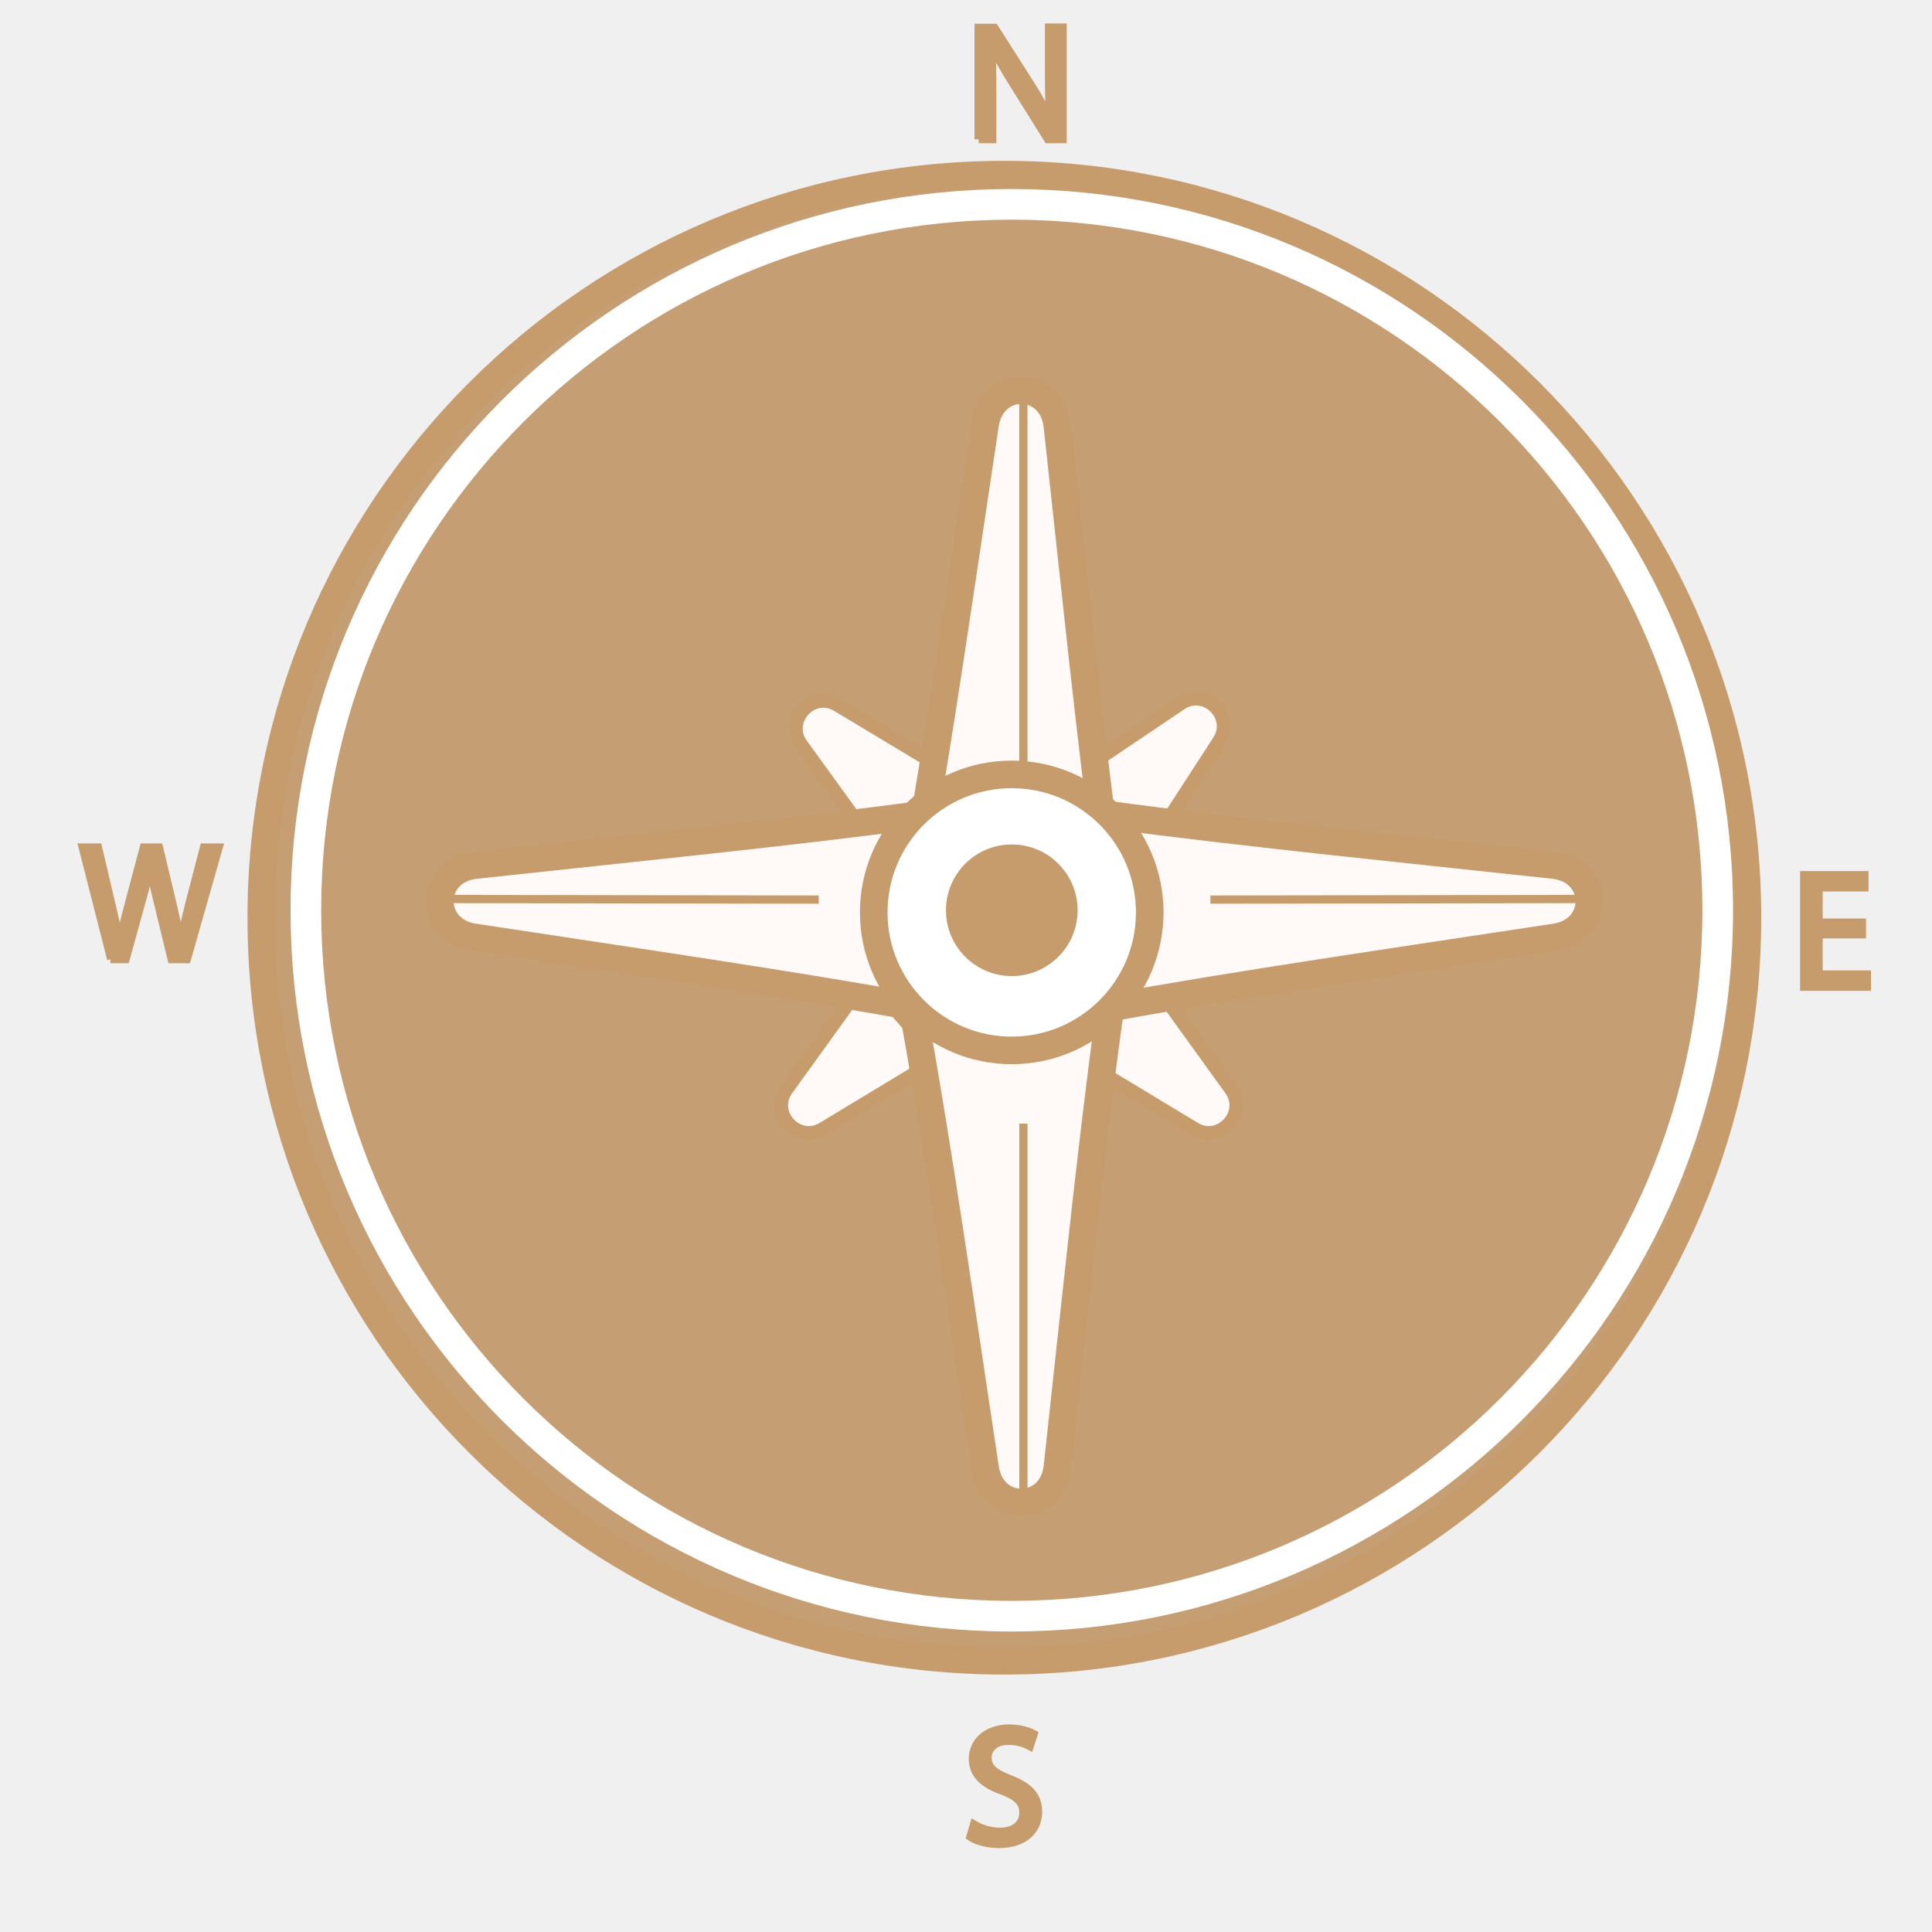
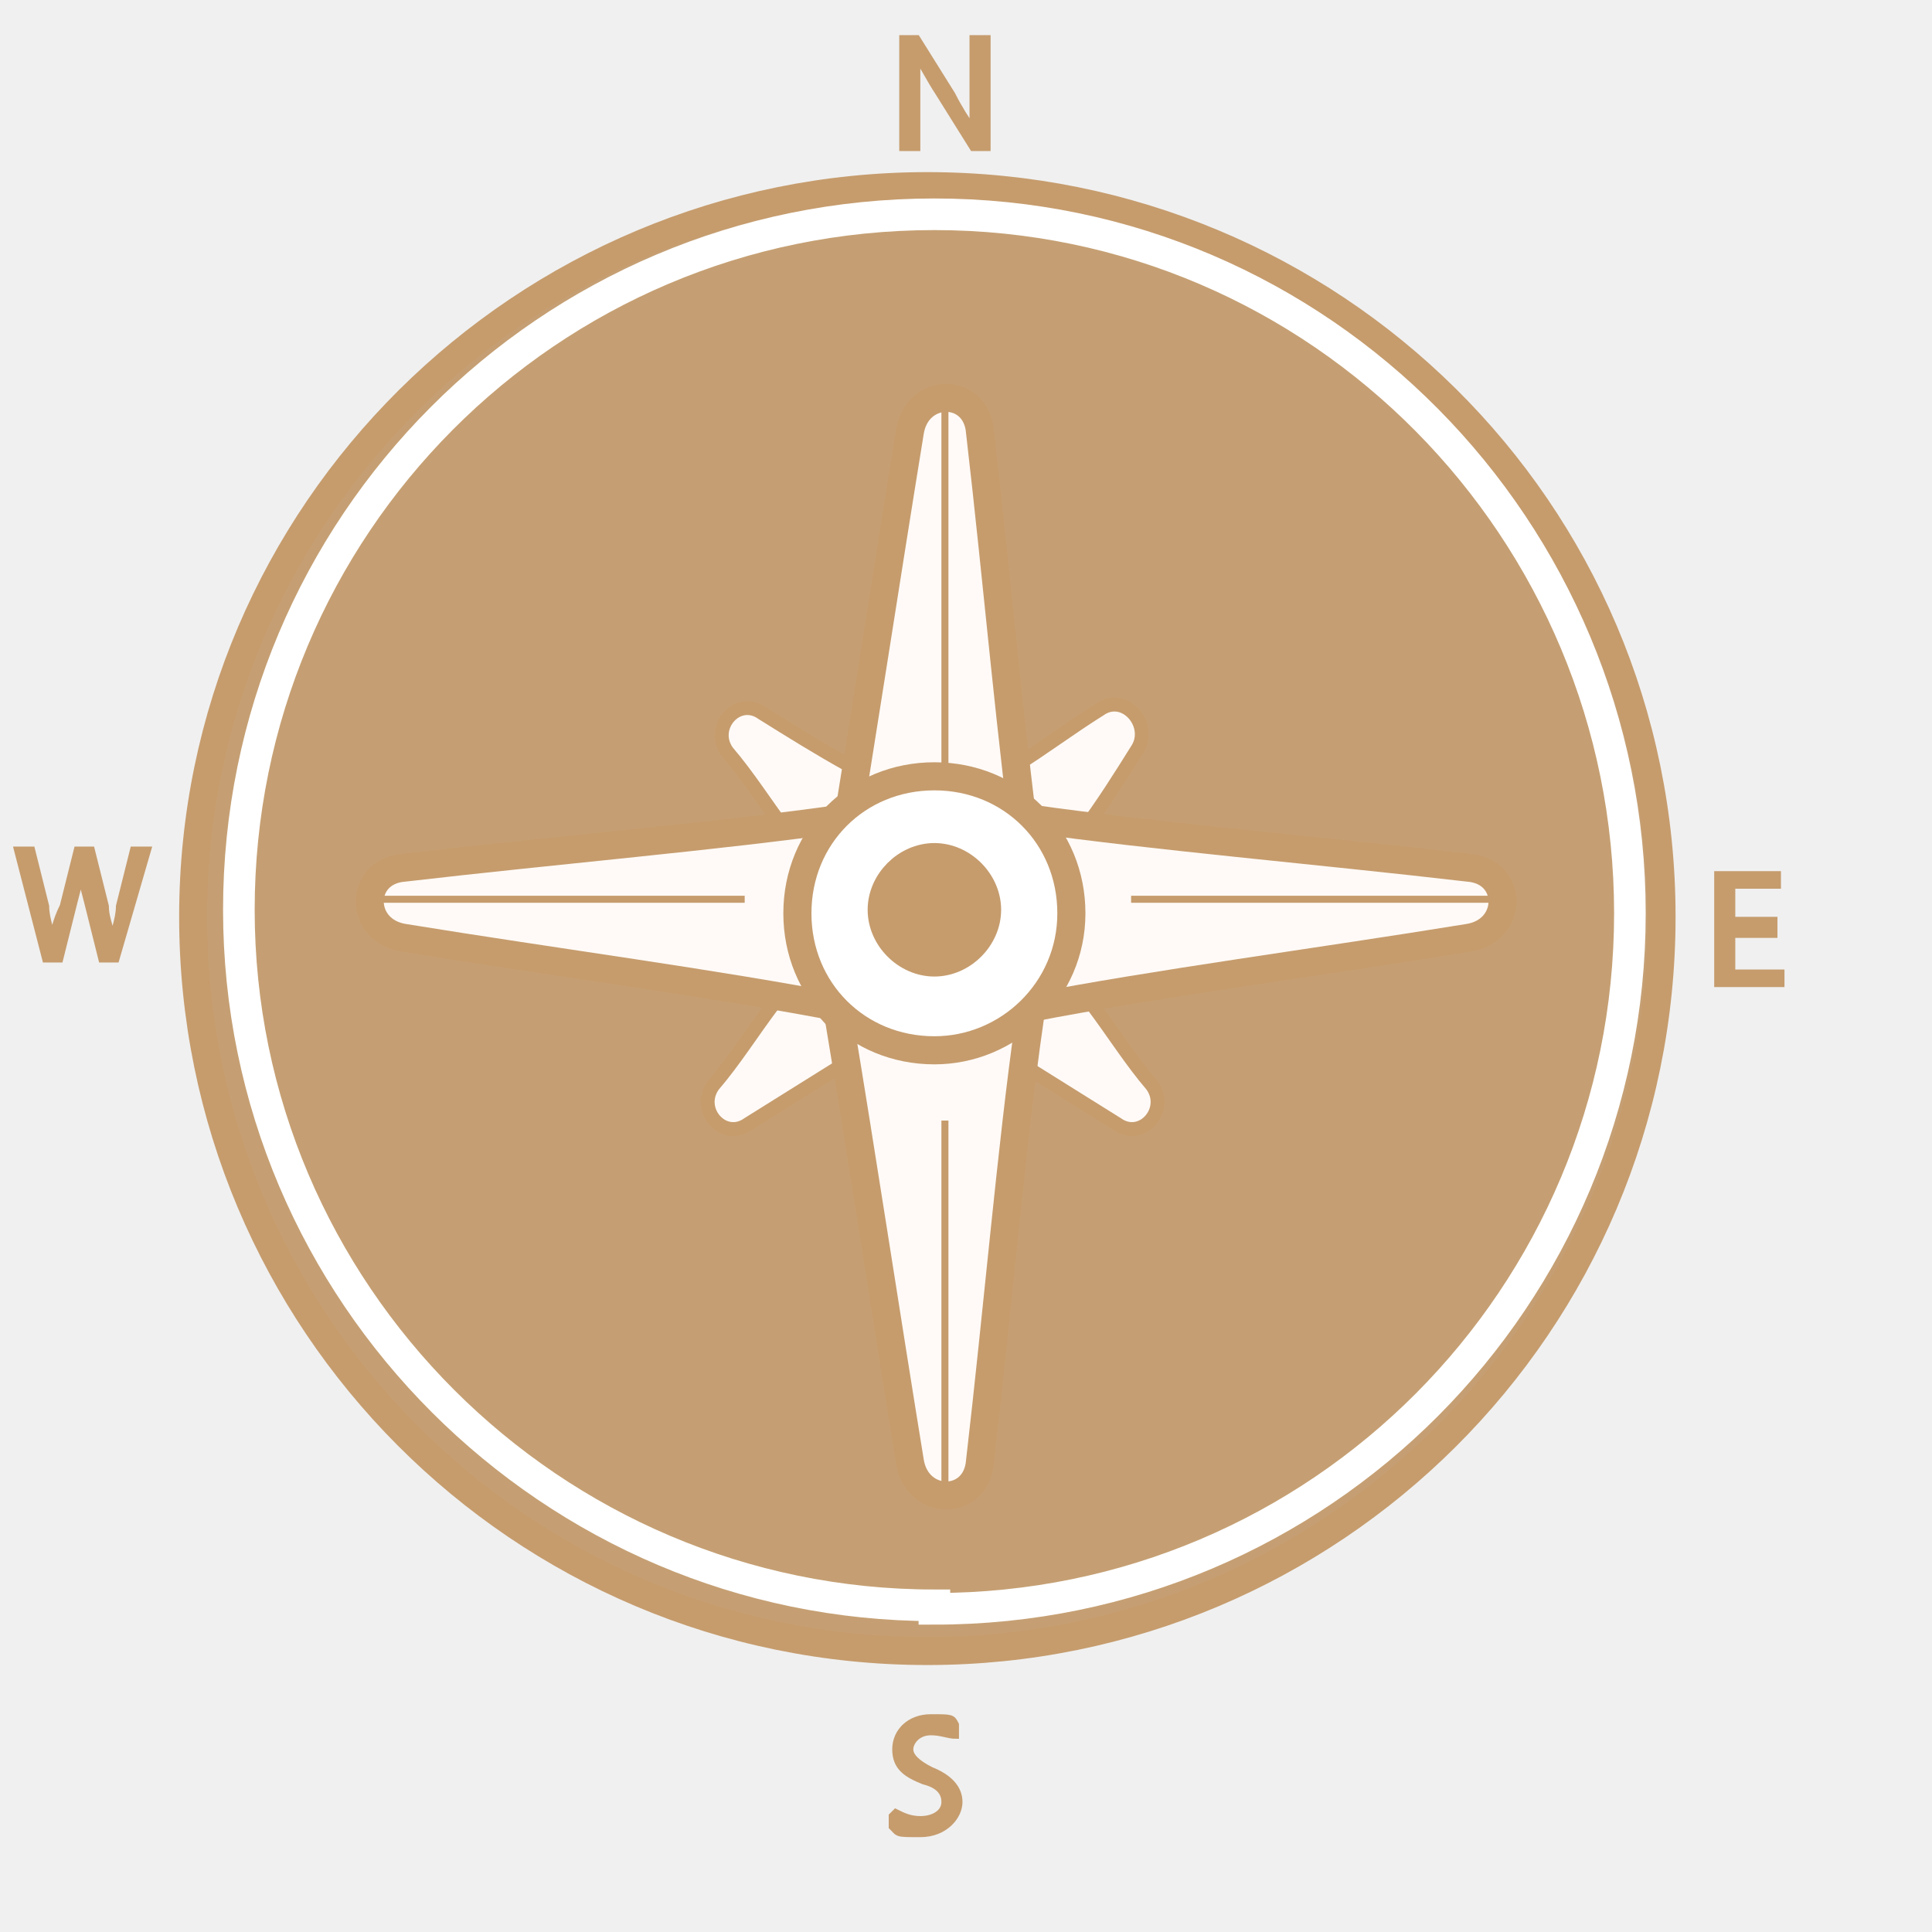
- <svg xmlns="http://www.w3.org/2000/svg" width="70" height="70" viewBox="0 0 70 70" fill="none">
-   <g clip-path="url(#clip0_286_3622)">
-     <path d="M36.39 60.173C51.259 60.173 63.313 48.119 63.313 33.25C63.313 18.381 51.259 6.327 36.39 6.327C21.521 6.327 9.467 18.381 9.467 33.25C9.467 48.119 21.521 60.173 36.39 60.173Z" fill="#C59F73" stroke="#C69C6D" stroke-miterlimit="10" />
-     <path d="M32.786 30.077C32.364 30.564 31.598 30.53 31.22 30.008C30.491 29 29.761 27.993 29.031 26.985C28.392 26.104 29.422 24.983 30.354 25.545C31.408 26.178 32.462 26.812 33.517 27.446C34.05 27.766 34.165 28.49 33.757 28.959L32.786 30.077Z" fill="#FFFAF7" stroke="#C69C6D" stroke-width="0.5" stroke-miterlimit="10" />
-     <path d="M39.555 29.136C39.084 28.697 39.144 27.933 39.678 27.574C40.71 26.88 41.742 26.184 42.774 25.489C43.677 24.881 44.761 25.948 44.169 26.861C43.499 27.892 42.83 28.924 42.16 29.957C41.822 30.479 41.095 30.569 40.64 30.145L39.555 29.136Z" fill="#FFFAF7" stroke="#C69C6D" stroke-width="0.5" stroke-miterlimit="10" />
-     <path d="M32.249 36.359C31.826 35.874 31.061 35.91 30.684 36.433C29.957 37.442 29.229 38.451 28.501 39.46C27.864 40.343 28.896 41.461 29.828 40.898C30.88 40.262 31.932 39.626 32.986 38.99C33.519 38.668 33.632 37.944 33.223 37.476L32.249 36.359Z" fill="#FFFAF7" stroke="#C69C6D" stroke-width="0.5" stroke-miterlimit="10" />
-     <path d="M40.851 36.359C41.274 35.874 42.04 35.91 42.416 36.433C43.143 37.442 43.871 38.451 44.599 39.46C45.236 40.343 44.204 41.461 43.272 40.898C42.22 40.262 41.168 39.626 40.114 38.99C39.581 38.668 39.468 37.944 39.877 37.476L40.851 36.359Z" fill="#FFFAF7" stroke="#C69C6D" stroke-width="0.5" stroke-miterlimit="10" />
-     <path d="M36.657 34.988C37.723 34.988 38.587 34.124 38.587 33.058C38.587 31.992 37.723 31.128 36.657 31.128C35.592 31.128 34.727 31.992 34.727 33.058C34.727 34.124 35.592 34.988 36.657 34.988Z" fill="#C69C6D" stroke="#C69C6D" stroke-width="0.39" stroke-miterlimit="10" />
-     <path d="M35.459 5.05V1.01H36.029L37.33 3.05C37.63 3.52 37.859 3.95 38.059 4.36H38.069C38.02 3.81 38.01 3.32 38.01 2.69V1H38.499V5.04H37.969L36.69 2.99C36.41 2.54 36.139 2.08 35.929 1.64H35.91C35.94 2.16 35.95 2.64 35.95 3.31V5.04H35.459V5.05Z" fill="#C69C6D" stroke="#C69C6D" stroke-width="0.3" stroke-miterlimit="10" />
-     <path d="M35.29 66.11C35.52 66.25 35.87 66.37 36.23 66.37C36.76 66.37 37.08 66.09 37.08 65.68C37.08 65.3 36.86 65.09 36.32 64.88C35.66 64.65 35.25 64.3 35.25 63.73C35.25 63.1 35.77 62.63 36.56 62.63C36.97 62.63 37.27 62.73 37.45 62.83L37.31 63.26C37.18 63.19 36.91 63.07 36.54 63.07C35.99 63.07 35.78 63.4 35.78 63.68C35.78 64.06 36.03 64.24 36.58 64.46C37.26 64.72 37.61 65.05 37.61 65.65C37.61 66.27 37.15 66.81 36.19 66.81C35.8 66.81 35.37 66.7 35.16 66.55L35.29 66.11Z" fill="#C69C6D" stroke="#C69C6D" stroke-width="0.3" stroke-miterlimit="10" />
-     <path d="M4.03 34.75L3 30.71H3.55L4.03 32.75C4.15 33.25 4.26 33.76 4.33 34.15H4.34C4.41 33.75 4.53 33.27 4.67 32.75L5.21 30.71H5.76L6.25 32.76C6.36 33.24 6.47 33.72 6.53 34.15H6.54C6.62 33.71 6.74 33.26 6.86 32.75L7.39 30.71H7.92L6.77 34.75H6.22L5.71 32.65C5.58 32.13 5.5 31.74 5.45 31.33H5.44C5.37 31.73 5.28 32.13 5.13 32.65L4.55 34.75H4H4.03Z" fill="#C69C6D" stroke="#C69C6D" stroke-width="0.3" stroke-miterlimit="10" />
-     <path d="M67.46 33.85H65.89V35.31H67.64V35.75H65.37V31.71H67.55V32.15H65.89V33.43H67.46V33.86V33.85Z" fill="#C69C6D" stroke="#C69C6D" stroke-width="0.3" stroke-miterlimit="10" />
-     <path d="M33.158 31.558C33.991 26.967 34.843 20.999 35.691 15.379C35.946 13.69 38.127 13.736 38.312 15.434C38.925 21.038 39.533 26.982 40.158 31.558H33.158Z" fill="#FFFAF7" stroke="#C69C6D" stroke-miterlimit="10" />
-     <path d="M33.159 37.019C33.992 41.61 34.845 47.578 35.693 53.198C35.947 54.886 38.128 54.84 38.314 53.143C38.926 47.539 39.535 41.595 40.159 37.019H33.159Z" fill="#FFFAF7" stroke="#C69C6D" stroke-miterlimit="10" />
-     <path d="M33.352 36.521C28.762 35.681 22.795 34.819 17.177 33.962C15.489 33.705 15.538 31.524 17.236 31.341C22.841 30.737 28.786 30.138 33.362 29.521L33.352 36.521Z" fill="#FFFAF7" stroke="#C69C6D" stroke-miterlimit="10" />
-     <path d="M40.17 36.521C44.76 35.681 50.727 34.819 56.345 33.962C58.033 33.705 57.984 31.524 56.286 31.341C50.681 30.737 44.736 30.138 40.159 29.521L40.17 36.521Z" fill="#FFFAF7" stroke="#C69C6D" stroke-miterlimit="10" />
-     <path d="M36.657 38.058C39.419 38.058 41.657 35.819 41.657 33.058C41.657 30.296 39.419 28.058 36.657 28.058C33.896 28.058 31.657 30.296 31.657 33.058C31.657 35.819 33.896 38.058 36.657 38.058Z" fill="white" stroke="#C69C6D" stroke-miterlimit="10" />
-     <path d="M36.659 34.865C37.7 34.865 38.544 34.022 38.544 32.981C38.544 31.94 37.7 31.096 36.659 31.096C35.618 31.096 34.774 31.94 34.774 32.981C34.774 34.022 35.618 34.865 36.659 34.865Z" fill="#C69C6D" stroke="#C69C6D" stroke-miterlimit="10" />
-     <line x1="37.078" y1="13.865" x2="37.078" y2="27.865" stroke="#C69C6D" stroke-width="0.3" />
-     <line y1="-0.15" x2="14" y2="-0.15" transform="matrix(3.31004e-09 -1 -1 -9.59716e-10 36.9297 54.7115)" stroke="#C69C6D" stroke-width="0.3" />
-     <line x1="15.666" y1="32.572" x2="29.666" y2="32.594" stroke="#C69C6D" stroke-width="0.3" />
-     <line y1="-0.15" x2="14" y2="-0.15" transform="matrix(-0.999999 0.00157213 0.00157213 0.999999 57.8564 32.7222)" stroke="#C69C6D" stroke-width="0.3" />
-     <path d="M36.659 58.558C50.785 58.558 62.236 47.106 62.236 32.981C62.236 18.855 50.785 7.404 36.659 7.404C22.533 7.404 11.082 18.855 11.082 32.981C11.082 47.106 22.533 58.558 36.659 58.558Z" stroke="white" stroke-width="1.11" stroke-miterlimit="10" />
-   </g>
+ <svg xmlns="http://www.w3.org/2000/svg" id="kompas_s" version="1.1" viewBox="0 0 55 55">
  <defs>
-     <clipPath id="clip0_286_3622">
-       <rect width="70" height="70" fill="white" />
+     <style>
+       .cls-1 {
+         clip-path: url(#clippath);
+       }
+ 
+       .cls-2 {
+         stroke-width: 0px;
+       }
+ 
+       .cls-2, .cls-3, .cls-4, .cls-5 {
+         fill: none;
+       }
+ 
+       .cls-6 {
+         stroke-width: .4px;
+       }
+ 
+       .cls-6, .cls-3, .cls-7, .cls-8, .cls-9, .cls-10, .cls-5, .cls-11, .cls-12 {
+         stroke: #c69c6d;
+       }
+ 
+       .cls-6, .cls-7, .cls-8, .cls-9, .cls-10, .cls-4, .cls-11, .cls-12 {
+         stroke-miterlimit: 10;
+       }
+ 
+       .cls-6, .cls-9 {
+         fill: #fffaf7;
+       }
+ 
+       .cls-3 {
+         stroke-miterlimit: 4;
+         stroke-width: .2px;
+       }
+ 
+       .cls-7 {
+         fill: #c59f73;
+       }
+ 
+       .cls-7, .cls-9, .cls-10, .cls-12 {
+         stroke-width: .8px;
+       }
+ 
+       .cls-8, .cls-5 {
+         stroke-width: .2px;
+       }
+ 
+       .cls-8, .cls-11, .cls-12 {
+         fill: #c69c6d;
+       }
+ 
+       .cls-10 {
+         fill: #fff;
+       }
+ 
+       .cls-4 {
+         stroke: #fff;
+         stroke-width: .9px;
+       }
+ 
+       .cls-11 {
+         stroke-width: .3px;
+       }
+     </style>
+     <clipPath id="clippath">
+       <rect class="cls-2" x="-1.8" y=".4" width="54.3" height="54.3" />
    </clipPath>
  </defs>
+   <g class="cls-1">
+     <g>
+       <path class="cls-7" d="M26.4,47c11.5,0,20.9-9.3,20.9-20.9S37.9,5.3,26.4,5.3,5.5,14.6,5.5,26.1s9.3,20.9,20.9,20.9Z" />
+       <path class="cls-6" d="M23.6,23.7c-.3.4-.9.4-1.2,0-.6-.8-1.1-1.6-1.7-2.3-.5-.7.3-1.6,1-1.1.8.5,1.6,1,2.5,1.5.4.2.5.8.2,1.2l-.8.9Z" />
+       <path class="cls-6" d="M28.9,23c-.4-.3-.3-.9,0-1.2.8-.5,1.6-1.1,2.4-1.6.7-.5,1.5.4,1.1,1.1-.5.8-1,1.6-1.6,2.4-.3.4-.8.5-1.2.1l-.8-.8Z" />
+       <path class="cls-6" d="M23.2,28.6c-.3-.4-.9-.3-1.2,0-.6.8-1.1,1.6-1.7,2.3-.5.7.3,1.6,1,1.1.8-.5,1.6-1,2.4-1.5.4-.2.5-.8.2-1.2l-.8-.9Z" />
+       <path class="cls-6" d="M29.9,28.6c.3-.4.9-.3,1.2,0,.6.8,1.1,1.6,1.7,2.3.5.7-.3,1.6-1,1.1-.8-.5-1.6-1-2.4-1.5-.4-.2-.5-.8-.2-1.2l.8-.9Z" />
+       <path class="cls-11" d="M26.6,27.5c.8,0,1.5-.7,1.5-1.5s-.7-1.5-1.5-1.5-1.5.7-1.5,1.5.7,1.5,1.5,1.5Z" />
+       <path class="cls-8" d="M25.7,4.3V1.1h.4l1,1.6c.2.4.4.7.6,1h0c0-.4,0-.8,0-1.3v-1.3h.4v3.1h-.4l-1-1.6c-.2-.3-.4-.7-.6-1h0c0,.4,0,.8,0,1.3v1.3h-.4Z" />
+       <path class="cls-8" d="M25.5,51.6c.2.1.4.2.7.2.4,0,.7-.2.7-.5s-.2-.5-.6-.6c-.5-.2-.8-.4-.8-.9s.4-.9,1-.9.6,0,.7.2v.3c-.2,0-.4-.1-.7-.1-.4,0-.6.3-.6.5s.2.4.6.6c.5.2.8.5.8.9s-.4.9-1.1.9-.6,0-.8-.2v-.3Z" />
+       <path class="cls-8" d="M1.3,27.3l-.8-3.1h.4l.4,1.6c0,.4.2.8.2,1.1h0c0-.3.1-.7.3-1.1l.4-1.6h.4l.4,1.6c0,.4.2.7.2,1.1h0c0-.3.2-.7.2-1.1l.4-1.6h.4l-.9,3.1h-.4l-.4-1.6c-.1-.4-.2-.7-.2-1h0c0,.3-.1.6-.2,1l-.4,1.6h-.4,0Z" />
+       <path class="cls-8" d="M50.5,26.6h-1.2v1.1h1.4v.3h-1.8v-3.1h1.7v.3h-1.3v1h1.2v.3h0Z" />
+       <path class="cls-9" d="M23.9,24.8c.6-3.6,1.3-8.2,2-12.5.2-1.3,1.9-1.3,2,0,.5,4.3.9,9,1.4,12.5h-5.4Z" />
+       <path class="cls-9" d="M23.9,29.1c.6,3.6,1.3,8.2,2,12.5.2,1.3,1.9,1.3,2,0,.5-4.3.9-9,1.4-12.5h-5.4Z" />
+       <path class="cls-9" d="M24,28.7c-3.6-.7-8.2-1.3-12.5-2-1.3-.2-1.3-1.9,0-2,4.3-.5,9-.9,12.5-1.4v5.4Z" />
+       <path class="cls-9" d="M29.3,28.7c3.6-.7,8.2-1.3,12.5-2,1.3-.2,1.3-1.9,0-2-4.3-.5-9-.9-12.5-1.4v5.4Z" />
+       <path class="cls-10" d="M26.6,29.9c2.1,0,3.9-1.7,3.9-3.9s-1.7-3.9-3.9-3.9-3.9,1.7-3.9,3.9,1.7,3.9,3.9,3.9Z" />
+       <path class="cls-12" d="M26.6,27.4c.8,0,1.5-.7,1.5-1.5s-.7-1.5-1.5-1.5-1.5.7-1.5,1.5.7,1.5,1.5,1.5Z" />
+       <line class="cls-5" x1="26.9" y1="11.1" x2="26.9" y2="22" />
+       <line class="cls-5" x1="26.9" y1="42.8" x2="26.9" y2="31.9" />
+       <line class="cls-5" x1="10.3" y1="25.6" x2="21.2" y2="25.6" />
+       <line class="cls-3" x1="43" y1="25.6" x2="32.2" y2="25.6" />
+       <path class="cls-4" d="M26.6,45.8c11,0,19.8-8.9,19.8-19.8S37.6,6.1,26.6,6.1,6.8,15,6.8,25.9s8.9,19.8,19.8,19.8Z" />
+     </g>
+   </g>
</svg>
